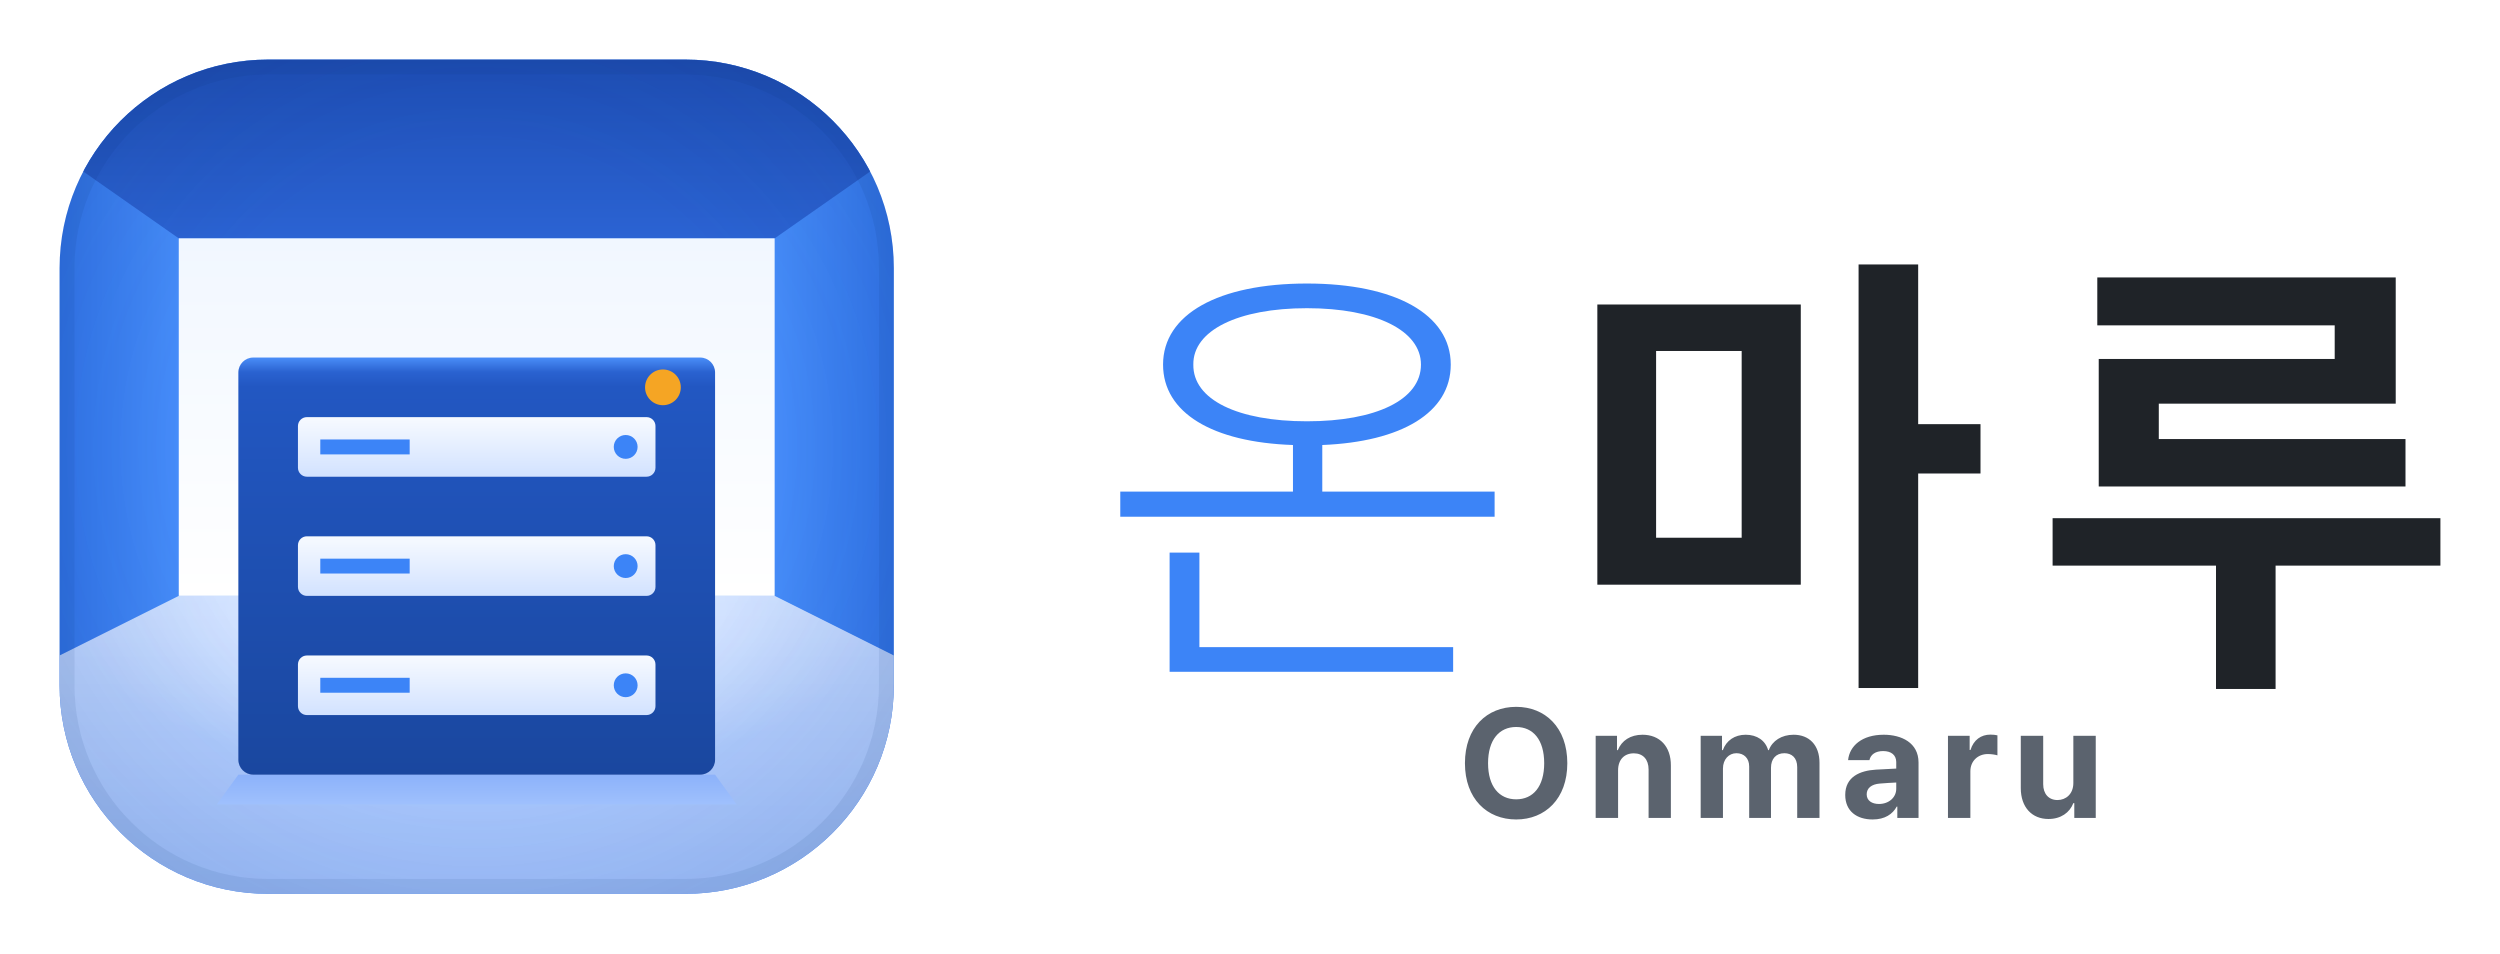
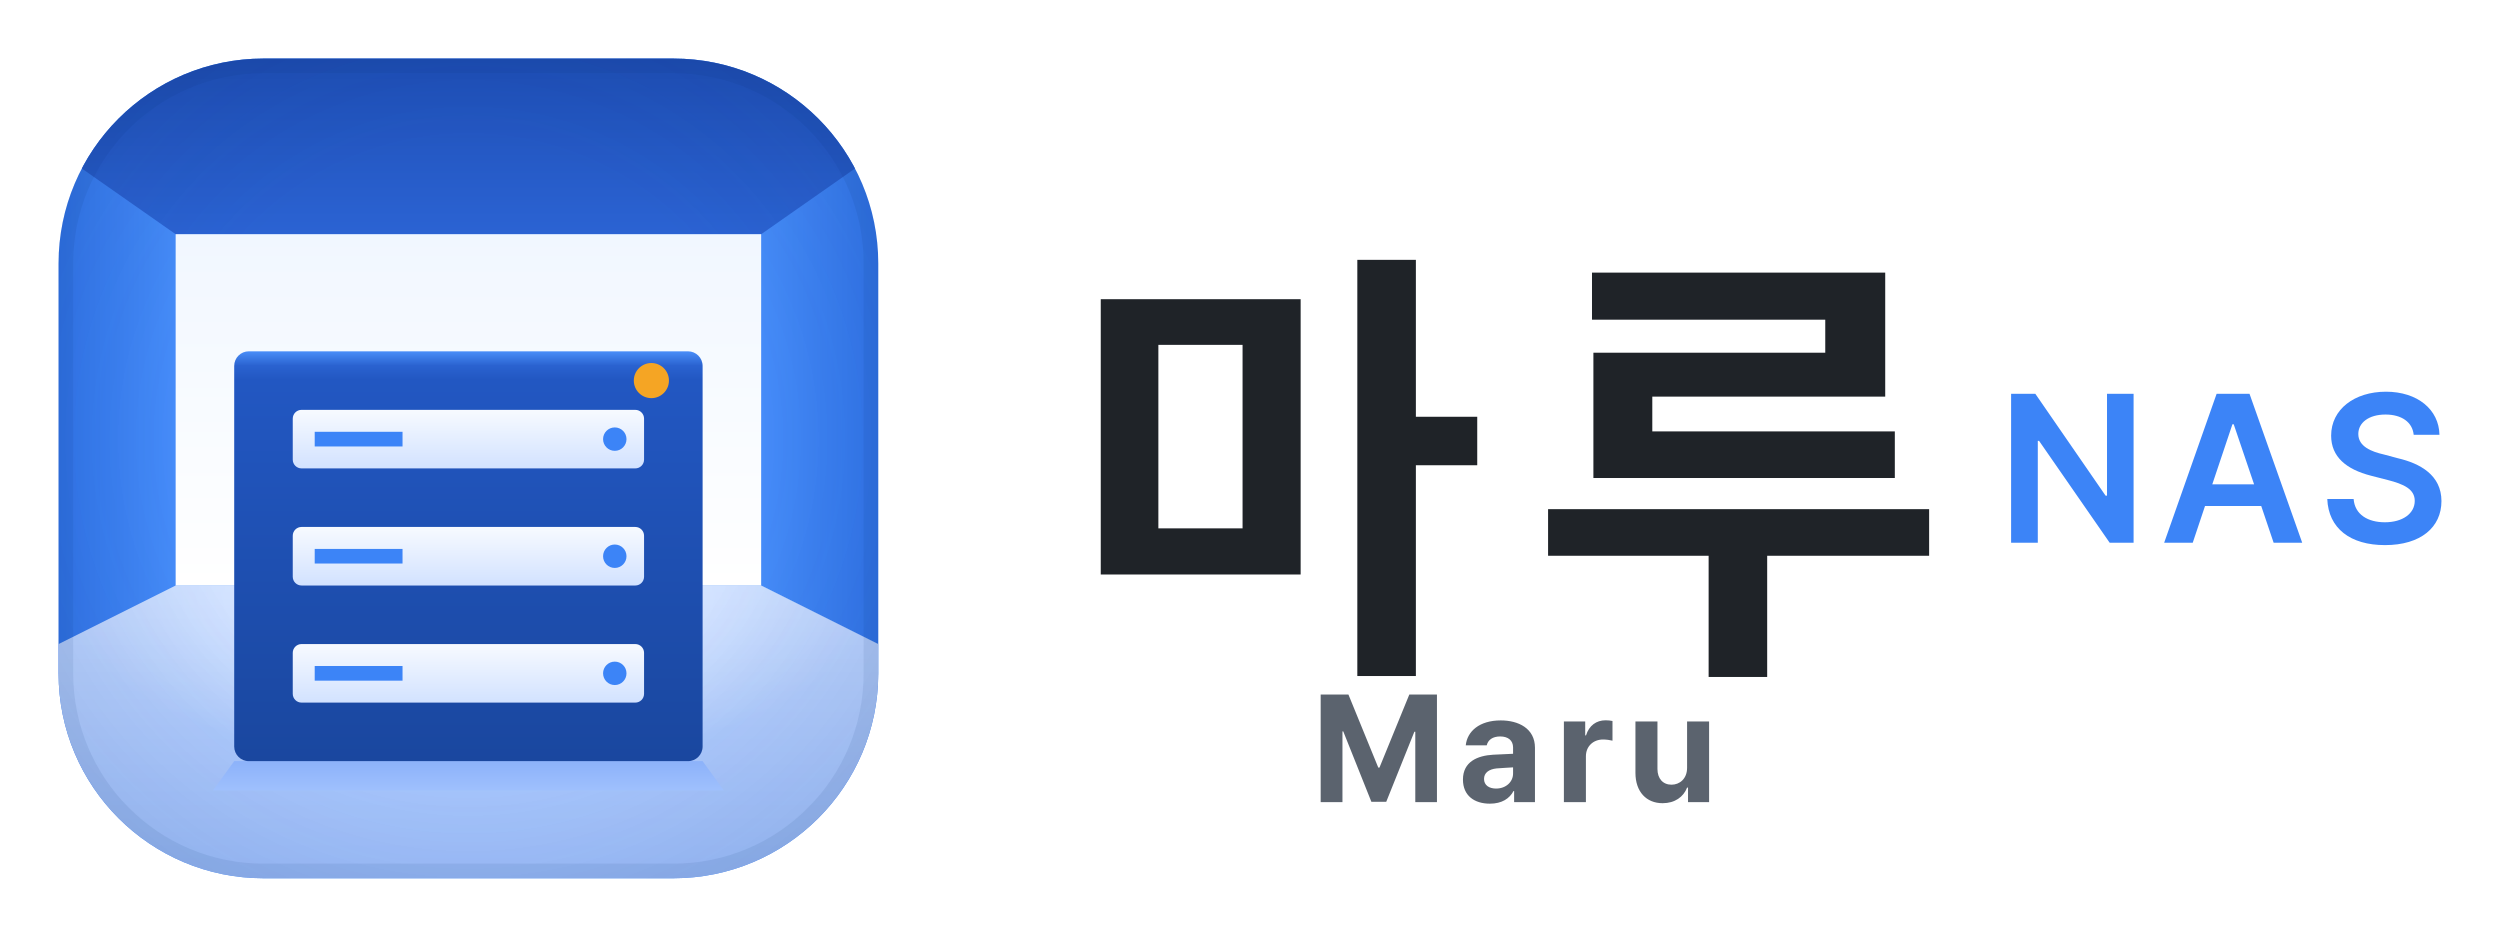
- <svg xmlns="http://www.w3.org/2000/svg" width="209.77" height="80" viewBox="0 0 209.77 80">
-   <style>.o{fill:#3c84f7}.n{fill:#1f2328}.r{fill:#5b636e}@media (prefers-color-scheme: dark){.o{fill:#5c9cff}.n{fill:#e6e8eb}.r{fill:#9aa3ad}}</style>
+ <svg xmlns="http://www.w3.org/2000/svg" width="213.49" height="80" viewBox="0 0 213.49 80">
+   <style>.a{fill:#3c84f7}.n{fill:#1f2328}.r{fill:#5b636e}@media (prefers-color-scheme: dark){.a{fill:#5c9cff}.n{fill:#e6e8eb}.r{fill:#9aa3ad}}</style>
  <svg x="0" y="0" width="80" height="80" viewBox="0 0 64 64">
    <defs>
      <clipPath id="maru-tile">
        <rect x="4" y="4" width="56" height="56" rx="14" />
      </clipPath>
      <linearGradient id="maru-wall" x1="4" y1="0" x2="60" y2="0" gradientUnits="userSpaceOnUse">
        <stop offset="0" stop-color="#3174e8" />
        <stop offset="0.143" stop-color="#468cf9" />
        <stop offset="0.857" stop-color="#468cf9" />
        <stop offset="1" stop-color="#3174e8" />
      </linearGradient>
      <linearGradient id="maru-ceil" x1="0" y1="4" x2="0" y2="16" gradientUnits="userSpaceOnUse">
        <stop offset="0" stop-color="#1e4eb5" />
        <stop offset="1" stop-color="#2b63d3" />
      </linearGradient>
      <linearGradient id="maru-floor" x1="0" y1="40" x2="0" y2="60" gradientUnits="userSpaceOnUse">
        <stop offset="0" stop-color="#bfd6ff" />
        <stop offset="1" stop-color="#9fc0fd" />
      </linearGradient>
      <linearGradient id="maru-sky" x1="0" y1="16" x2="0" y2="40" gradientUnits="userSpaceOnUse">
        <stop offset="0" stop-color="#f1f7ff" />
        <stop offset="1" stop-color="#ffffff" />
      </linearGradient>
      <linearGradient id="maru-nas" x1="0" y1="24" x2="0" y2="52" gradientUnits="userSpaceOnUse">
        <stop offset="0" stop-color="#4a8ef8" />
        <stop offset="0.035" stop-color="#2a62d0" />
        <stop offset="0.07" stop-color="#2257c2" />
        <stop offset="1" stop-color="#1a479f" />
      </linearGradient>
      <linearGradient id="maru-shadow" x1="0" y1="52" x2="0" y2="54" gradientUnits="userSpaceOnUse">
        <stop offset="0" stop-color="#8cb2fa" />
        <stop offset="1" stop-color="#9fc0fd" />
      </linearGradient>
      <linearGradient id="maru-bay" x1="0" y1="0" x2="0" y2="1">
        <stop offset="0" stop-color="#f7faff" />
        <stop offset="1" stop-color="#d2e2ff" />
      </linearGradient>
      <radialGradient id="maru-spill" cx="32" cy="40" r="28" gradientUnits="userSpaceOnUse" gradientTransform="translate(0 22) scale(1 0.45)">
        <stop offset="0" stop-color="#ffffff" stop-opacity="0.75" />
        <stop offset="1" stop-color="#ffffff" stop-opacity="0" />
      </radialGradient>
      <radialGradient id="maru-vignette" cx="32" cy="30" r="40" gradientUnits="userSpaceOnUse">
        <stop offset="0.5" stop-color="#0b2a66" stop-opacity="0" />
        <stop offset="1" stop-color="#0b2a66" stop-opacity="0.13" />
      </radialGradient>
    </defs>
    <g clip-path="url(#maru-tile)">
      <rect x="4" y="4" width="56" height="56" fill="url(#maru-wall)" />
      <polygon points="12,16 52,16 152,-54 -88,-54" fill="url(#maru-ceil)" />
      <polygon points="12,40 52,40 152,90 -88,90" fill="url(#maru-floor)" />
      <polygon points="12,40 52,40 152,90 -88,90" fill="url(#maru-spill)" />
      <rect x="4" y="4" width="56" height="56" fill="url(#maru-vignette)" />
      <rect x="12" y="16" width="40" height="24" fill="url(#maru-sky)" />
      <polygon points="16,52 48,52 49.45,54 14.55,54" fill="url(#maru-shadow)" />
      <rect x="16" y="24" width="32" height="28" rx="1" fill="url(#maru-nas)" />
      <g fill="url(#maru-bay)">
        <rect x="20" y="28" width="24" height="4" rx="0.6" />
        <rect x="20" y="36" width="24" height="4" rx="0.6" />
        <rect x="20" y="44" width="24" height="4" rx="0.6" />
      </g>
      <path d="M21.5 29.5h6v1h-6ZM21.5 37.5h6v1h-6ZM21.5 45.5h6v1h-6Z" fill="#3c84f7" />
      <path d="M42 29.2a0.8 0.8 0 1 1 0 1.6a0.8 0.8 0 1 1 0-1.6ZM42 37.2a0.8 0.8 0 1 1 0 1.6a0.8 0.8 0 1 1 0-1.6ZM42 45.2a0.8 0.8 0 1 1 0 1.6a0.8 0.8 0 1 1 0-1.6Z" fill="#3c84f7" />
      <circle cx="44.5" cy="26" r="1.2" fill="#f5a524" />
      <rect x="4.5" y="4.5" width="55" height="55" rx="13.5" fill="none" stroke="#0b2a66" stroke-opacity="0.08" />
    </g>
  </svg>
-   <path class="o" d="M125.41 41.25H110.95V37.34C117.59 37.07 121.73 34.63 121.73 30.59C121.73 26.37 117.05 23.79 109.66 23.79C102.24 23.79 97.59 26.37 97.59 30.59C97.59 34.65 101.75 37.11 108.49 37.34V41.25H94V43.36H125.41ZM121.93 54.3H100.64V46.37H98.14V56.37H121.93ZM109.66 25.86C115.45 25.86 119.23 27.73 119.23 30.59C119.23 33.55 115.45 35.35 109.66 35.35C103.88 35.35 100.09 33.55 100.13 30.59C100.09 27.73 103.88 25.86 109.66 25.86Z" />
-   <path class="n" d="M151.1 25.55H134.03V49.06H151.1ZM138.96 29.45H146.14V45.12H138.96ZM160.95 22.19H155.95V57.73H160.95V39.73H166.18V35.59H160.95ZM201.02 23.28H175.98V27.3H195.9V30.12H176.1V40.82H201.84V36.84H181.14V33.87H201.02ZM204.77 43.48H172.23V47.46H185.94V57.81H190.94V47.46H204.77Z" />
-   <path class="r" d="M131.51 64.04C131.51 61.04 129.65 59.31 127.22 59.31C124.77 59.31 122.92 61.04 122.92 64.04C122.92 67.02 124.77 68.76 127.22 68.76C129.65 68.76 131.51 67.03 131.51 64.04ZM129.57 64.04C129.57 66 128.64 67.07 127.22 67.07C125.8 67.07 124.86 66 124.86 64.04C124.86 62.07 125.8 61 127.22 61C128.64 61 129.57 62.07 129.57 64.04ZM135.77 64.64C135.77 63.73 136.3 63.21 137.09 63.21C137.86 63.21 138.33 63.72 138.33 64.57V68.63H140.2V64.24C140.21 62.63 139.26 61.65 137.82 61.65C136.81 61.65 136.07 62.14 135.75 62.94H135.68V61.74H133.89V68.63H135.77ZM142.7 68.63H144.57V64.49C144.57 63.71 145.07 63.2 145.7 63.2C146.34 63.2 146.77 63.63 146.77 64.31V68.63H148.6V64.42C148.6 63.69 149.01 63.2 149.72 63.2C150.34 63.2 150.8 63.58 150.8 64.37V68.63H152.67V64C152.67 62.5 151.79 61.65 150.5 61.65C149.49 61.65 148.71 62.16 148.42 62.94H148.36C148.13 62.14 147.43 61.65 146.48 61.65C145.55 61.65 144.85 62.14 144.56 62.94H144.49V61.74H142.7ZM154.83 66.7C154.83 68.07 155.81 68.76 157.13 68.76C158.16 68.76 158.81 68.31 159.15 67.68H159.2V68.63H160.98V63.98C160.98 62.32 159.55 61.65 158.06 61.65C156.23 61.65 155.19 62.59 155.07 63.78H156.86C156.96 63.31 157.37 63.02 158.01 63.02C158.7 63.02 159.1 63.36 159.11 63.93V64.49C158.82 64.5 157.89 64.55 157.4 64.58C156.08 64.66 154.83 65.17 154.83 66.7ZM156.63 66.65C156.63 66.12 157.05 65.81 157.7 65.75C158.02 65.72 158.82 65.67 159.11 65.66V66.17C159.12 66.89 158.51 67.46 157.66 67.46C157.07 67.46 156.63 67.18 156.63 66.65ZM163.45 68.63H165.33V64.71C165.33 63.87 165.95 63.27 166.8 63.27C167.07 63.27 167.42 63.32 167.6 63.38V61.7C167.44 61.66 167.2 61.64 167.01 61.64C166.23 61.64 165.6 62.08 165.34 62.93H165.27V61.74H163.45ZM173.97 65.7C173.97 66.64 173.33 67.13 172.64 67.13C171.9 67.13 171.44 66.61 171.44 65.8V61.74H169.56V66.13C169.56 67.74 170.5 68.72 171.88 68.72C172.92 68.72 173.66 68.19 173.97 67.39H174.05V68.63H175.85V61.74H173.97Z" />
+   <path class="n" d="M111.07 25.55H94V49.06H111.07ZM98.92 29.45H106.11V45.12H98.92ZM120.91 22.19H115.91V57.73H120.91V39.73H126.15V35.59H120.91ZM160.99 23.28H135.95V27.3H155.87V30.12H136.07V40.82H161.81V36.84H141.1V33.87H160.99ZM164.74 43.48H132.2V47.46H145.91V57.81H150.91V47.46H164.74Z" />
+   <path class="a" d="M182.2 33.63H179.93V42.33H179.81L173.81 33.63H171.74V46.35H174.02V37.65H174.13L180.16 46.35H182.2ZM187.25 46.35 188.3 43.21H193.1L194.16 46.35H196.6L192.1 33.63H189.29L184.81 46.35ZM188.92 41.36 190.64 36.23H190.75L192.49 41.36ZM206.12 37.13H208.32C208.28 34.98 206.45 33.45 203.75 33.45C201.07 33.45 199.07 34.95 199.07 37.2C199.07 39.02 200.37 40.08 202.46 40.62L203.9 40.99C205.27 41.34 206.21 41.77 206.21 42.77C206.21 43.86 205.17 44.6 203.66 44.6C202.22 44.6 201.09 43.95 200.99 42.61H198.74C198.84 45.12 200.7 46.55 203.67 46.55C206.73 46.55 208.49 45.02 208.49 42.79C208.49 40.57 206.66 39.57 204.76 39.13L203.57 38.81C202.51 38.57 201.39 38.13 201.39 37.06C201.39 36.11 202.27 35.4 203.71 35.4C205.08 35.4 206.01 36.04 206.12 37.13Z" />
+   <path class="r" d="M112.78 59.31V68.5H114.64V62.46H114.71L117.11 68.47H118.38L120.78 62.49H120.86V68.5H122.71V59.31H120.35L117.8 65.55H117.7L115.15 59.31ZM124.93 66.57C124.93 67.95 125.91 68.63 127.23 68.63C128.26 68.63 128.91 68.19 129.25 67.55H129.3V68.5H131.08V63.86C131.08 62.19 129.65 61.52 128.16 61.52C126.33 61.52 125.29 62.46 125.17 63.65H126.96C127.07 63.18 127.47 62.89 128.11 62.89C128.8 62.89 129.2 63.24 129.21 63.81V64.37C128.92 64.38 127.99 64.42 127.5 64.45C126.18 64.53 124.93 65.04 124.93 66.57ZM126.73 66.52C126.73 65.99 127.15 65.69 127.8 65.62C128.13 65.59 128.92 65.55 129.21 65.53V66.04C129.22 66.76 128.61 67.34 127.76 67.34C127.17 67.34 126.73 67.06 126.73 66.52ZM133.55 68.5H135.43V64.58C135.43 63.74 136.05 63.15 136.9 63.15C137.17 63.15 137.52 63.2 137.7 63.25V61.57C137.54 61.53 137.3 61.51 137.11 61.51C136.33 61.51 135.7 61.95 135.44 62.8H135.37V61.61H133.55ZM144.07 65.57C144.07 66.51 143.43 67.01 142.74 67.01C142.01 67.01 141.54 66.49 141.54 65.67V61.61H139.66V66C139.66 67.62 140.6 68.59 141.98 68.59C143.02 68.59 143.76 68.06 144.07 67.26H144.15V68.5H145.95V61.61H144.07Z" />
</svg>
